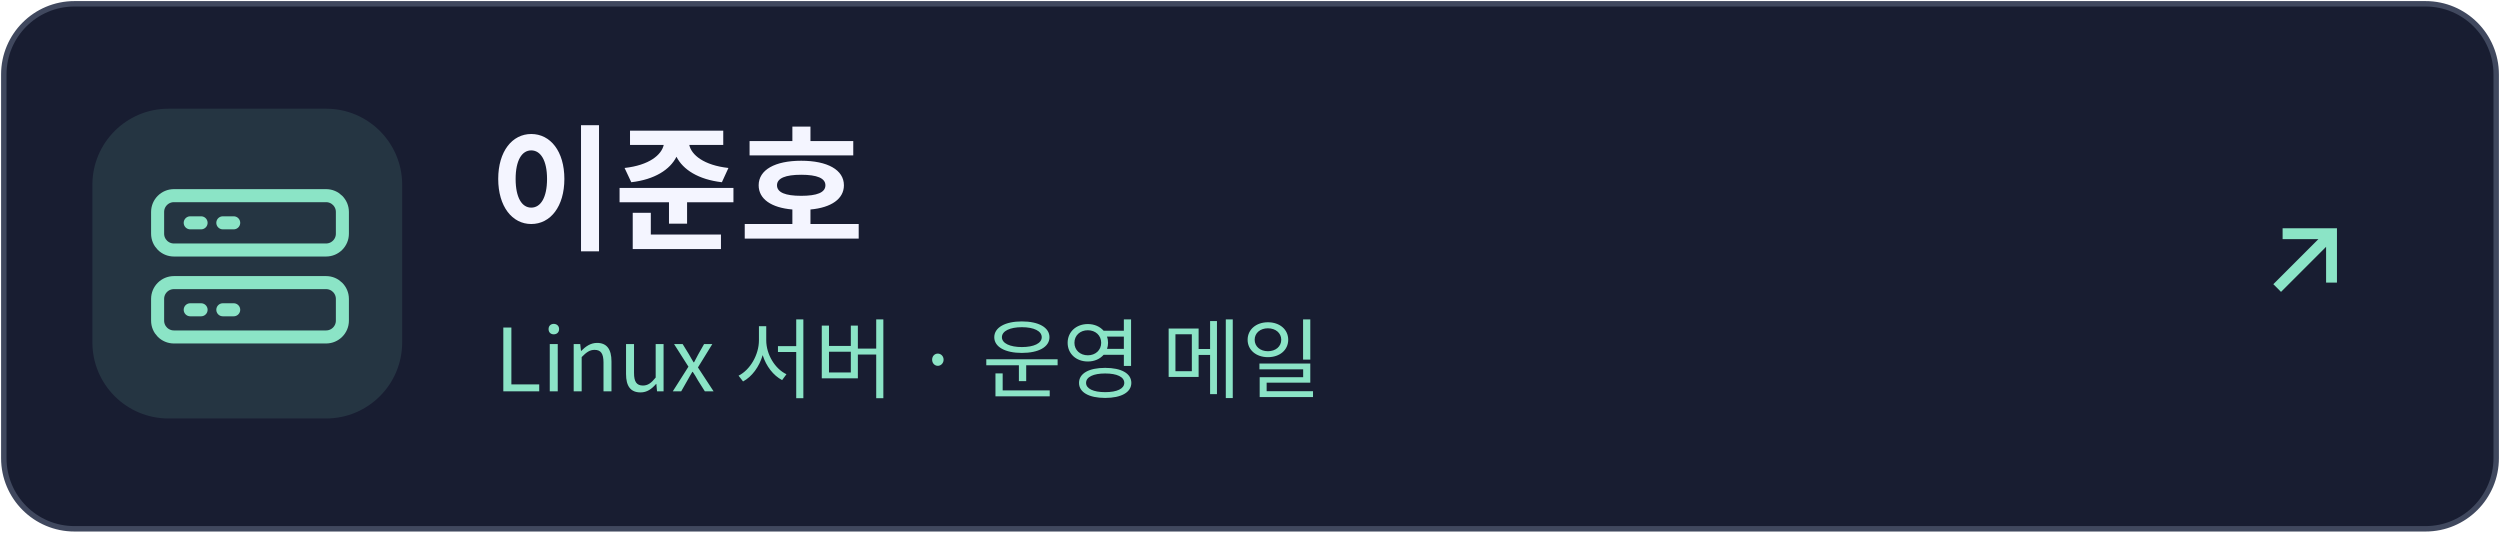
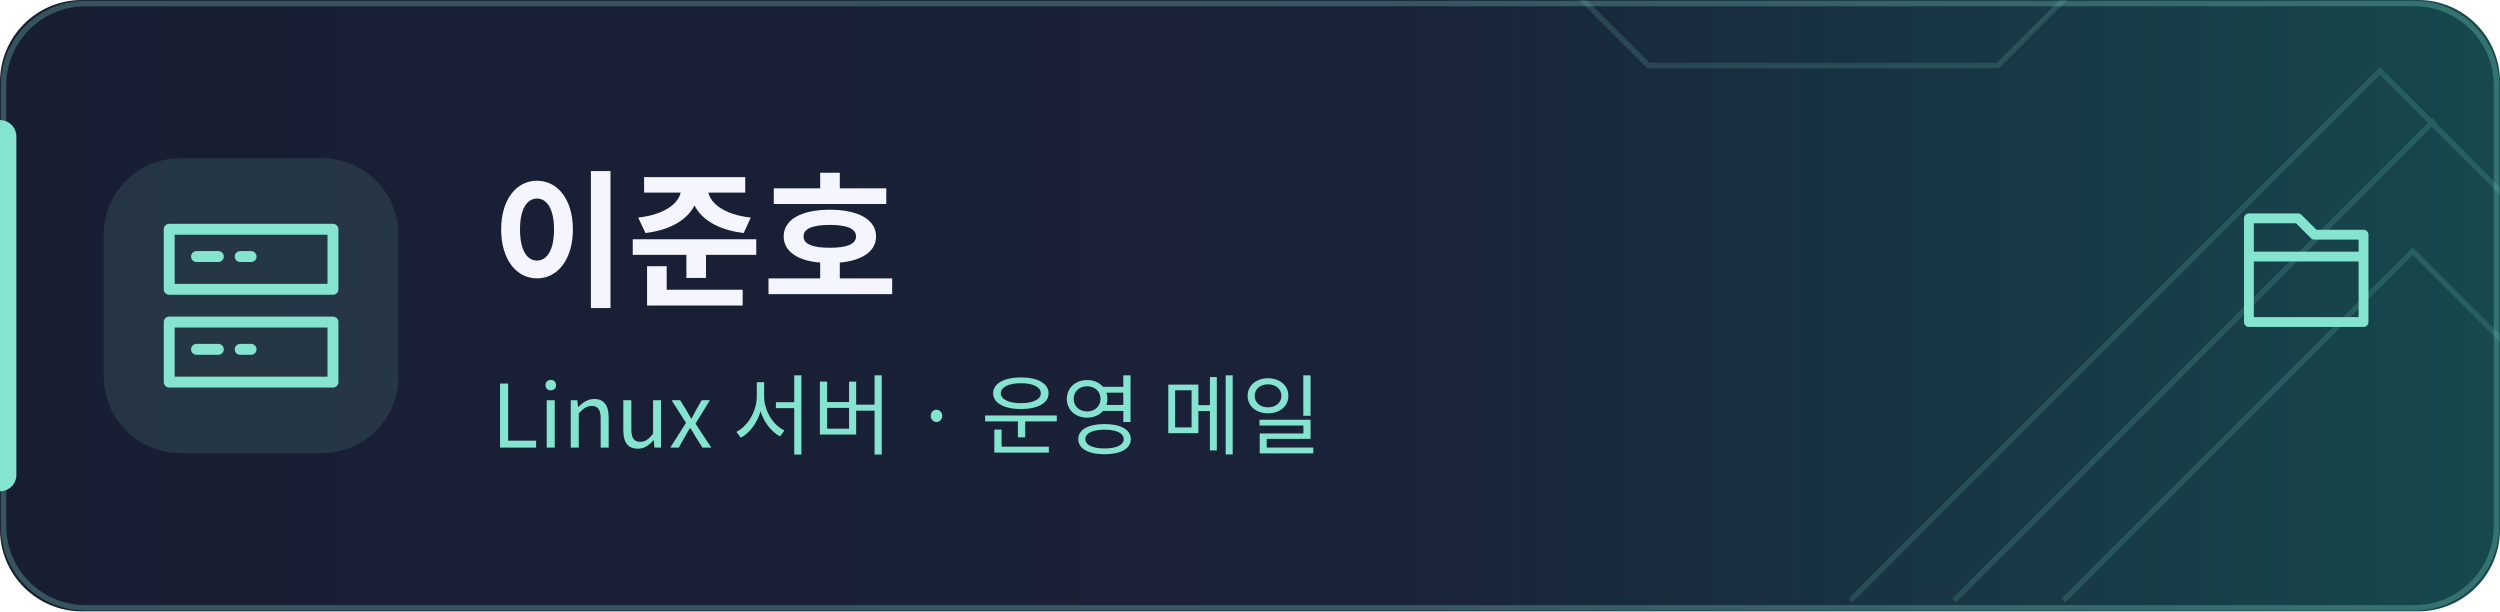
- <svg xmlns="http://www.w3.org/2000/svg" width="460" height="98" viewBox="0 0 460 98" role="img" aria-label="이준호 · Linux 서버 · 운영 메일">
-   <rect x=".7" y=".7" width="458.6" height="96.6" rx="13" fill="#181d31" stroke="#40485e" />
-   <rect x="17" y="20" width="57" height="57" rx="14" fill="#8be4c6" opacity=".12" />
-   <g transform="translate(28 31)" fill="none" stroke="#8be4c6" stroke-width="2.4" stroke-linecap="round" stroke-linejoin="round">
-     <rect x="1" y="5" width="34" height="10" rx="3" />
-     <rect x="1" y="21" width="34" height="10" rx="3" />
-     <path d="M7 10h2m4 0h2M7 26h2m4 0h2" />
+ <svg xmlns="http://www.w3.org/2000/svg" width="458" height="112" viewBox="0 0 458 112" role="img" aria-labelledby="label">
+   <defs>
+     <linearGradient id="back">
+       <stop stop-color="#181e32" />
+       <stop offset=".55" stop-color="#1a2239" />
+       <stop offset="1" stop-color="#16494e" />
+     </linearGradient>
+     <clipPath id="card">
+       <rect width="458" height="112" rx="15" />
+     </clipPath>
+   </defs>
+   <g clip-path="url(#card)">
+     <rect width="458" height="112" fill="url(#back)" />
+     <g fill="none" stroke="#85e4cf" opacity=".15">
+       <path d="m339 110 97-97 47 47M358 110l88-88M378 110l64-64 31 31" />
+       <path d="m274 -16 28 28h64l32-32" />
+     </g>
+     <path d="M0 25v62" stroke="#85e4cf" stroke-width="6" stroke-linecap="round" />
+     <g transform="translate(19 29)">
+       <rect width="54" height="54" rx="14" fill="#85e4cf" opacity=".12" />
+       <path d="M-8 6h30v11H-8z M-8 23h30v11H-8z M-3 11h4m4 0h2 M-3 28h4m4 0h2" transform="translate(20 7)" stroke="#85e4cf" stroke-width="2" stroke-linecap="round" stroke-linejoin="round" fill="none" />
+     </g>
+     <g font-family="Noto Sans CJK KR,Malgun Gothic,Arial,sans-serif">
+       <text x="90" y="54" font-size="27" font-weight="bold" fill="#f4f5ff">이준호</text>
+       <text x="90" y="82" font-size="16" fill="#85e4cf">Linux 서버 · 운영 메일</text>
+     </g>
+     <g transform="translate(412 37)" stroke="#85e4cf" stroke-width="1.8" fill="none" stroke-linecap="round" stroke-linejoin="round">
+       <path d="M0 10V3h9l3 3h9v16H0V10h21" />
+     </g>
  </g>
-   <g font-family="Noto Sans CJK KR,Malgun Gothic,Arial,sans-serif">
-     <text x="90" y="44" font-size="25" font-weight="bold" fill="#f4f5ff">이준호</text>
-     <text x="91" y="72" font-size="16" fill="#8be4c6">Linux 서버 · 운영 메일</text>
-   </g>
-   <path d="M419 53l10-10m-9 0h9v9" stroke="#8be4c6" stroke-width="2" fill="none" />
+   <rect x=".65" y=".65" width="456.7" height="110.7" rx="15" fill="none" stroke="#85e4cf" opacity=".27" />
</svg>
